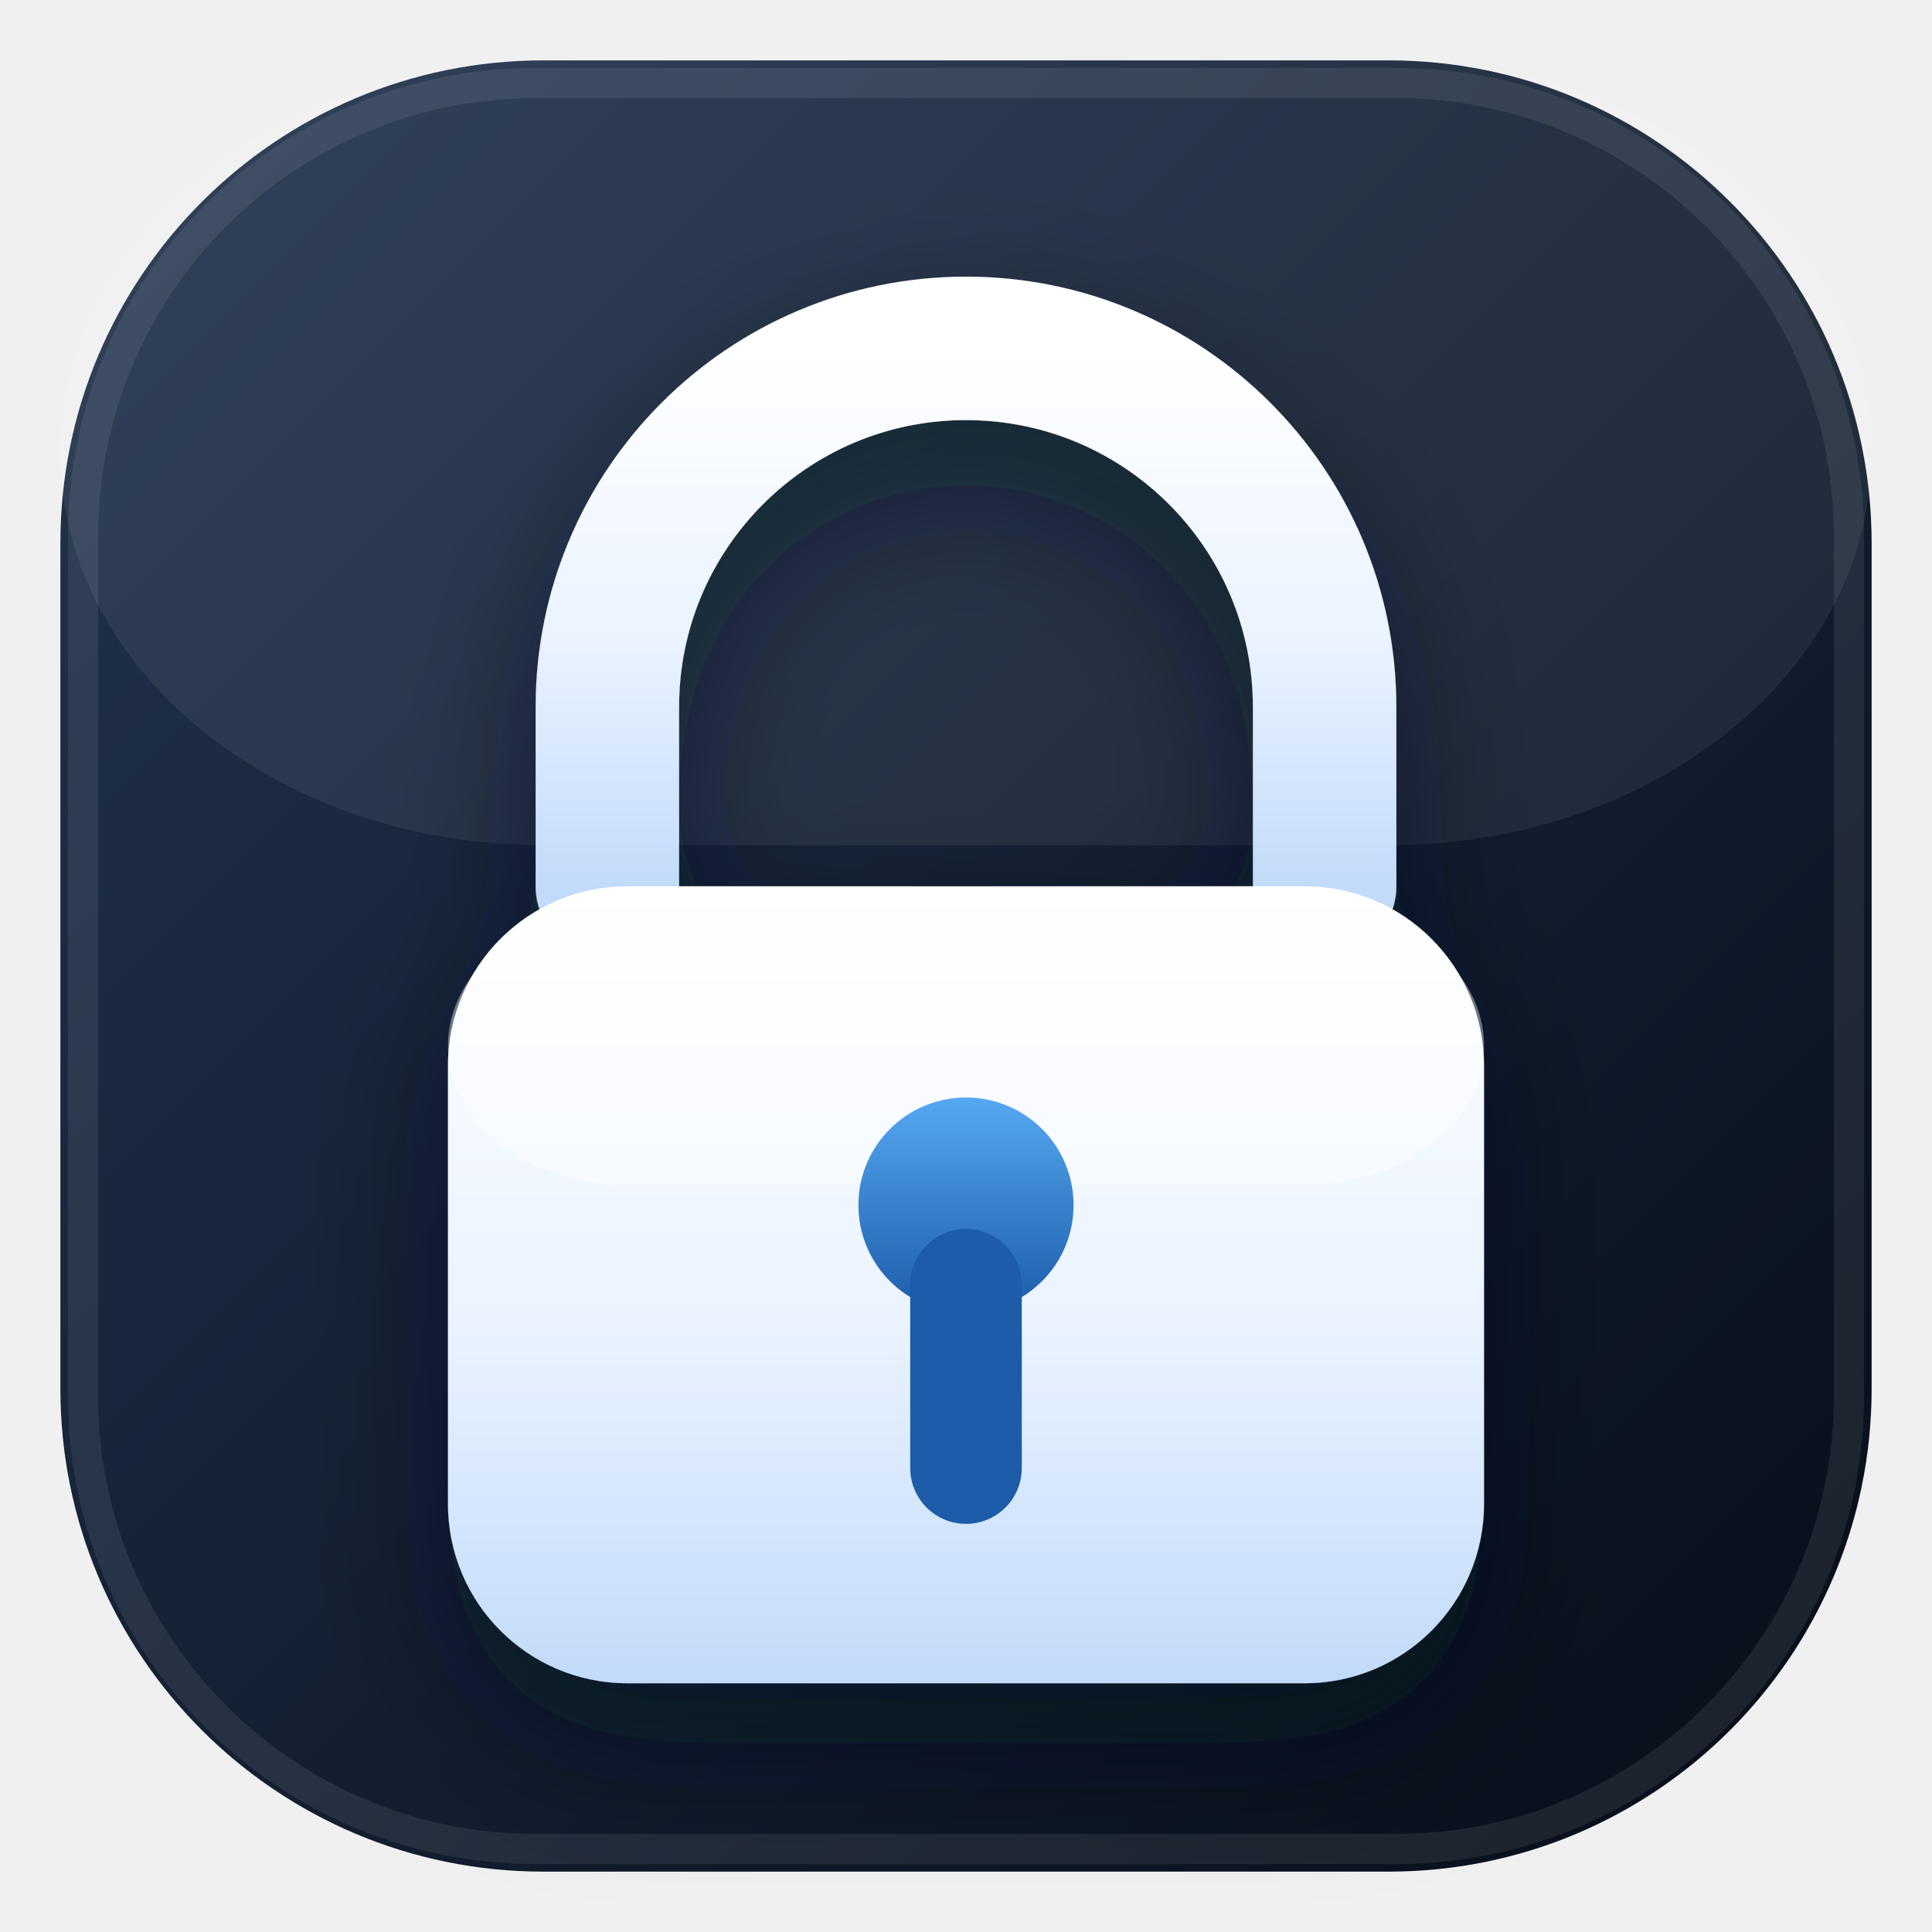
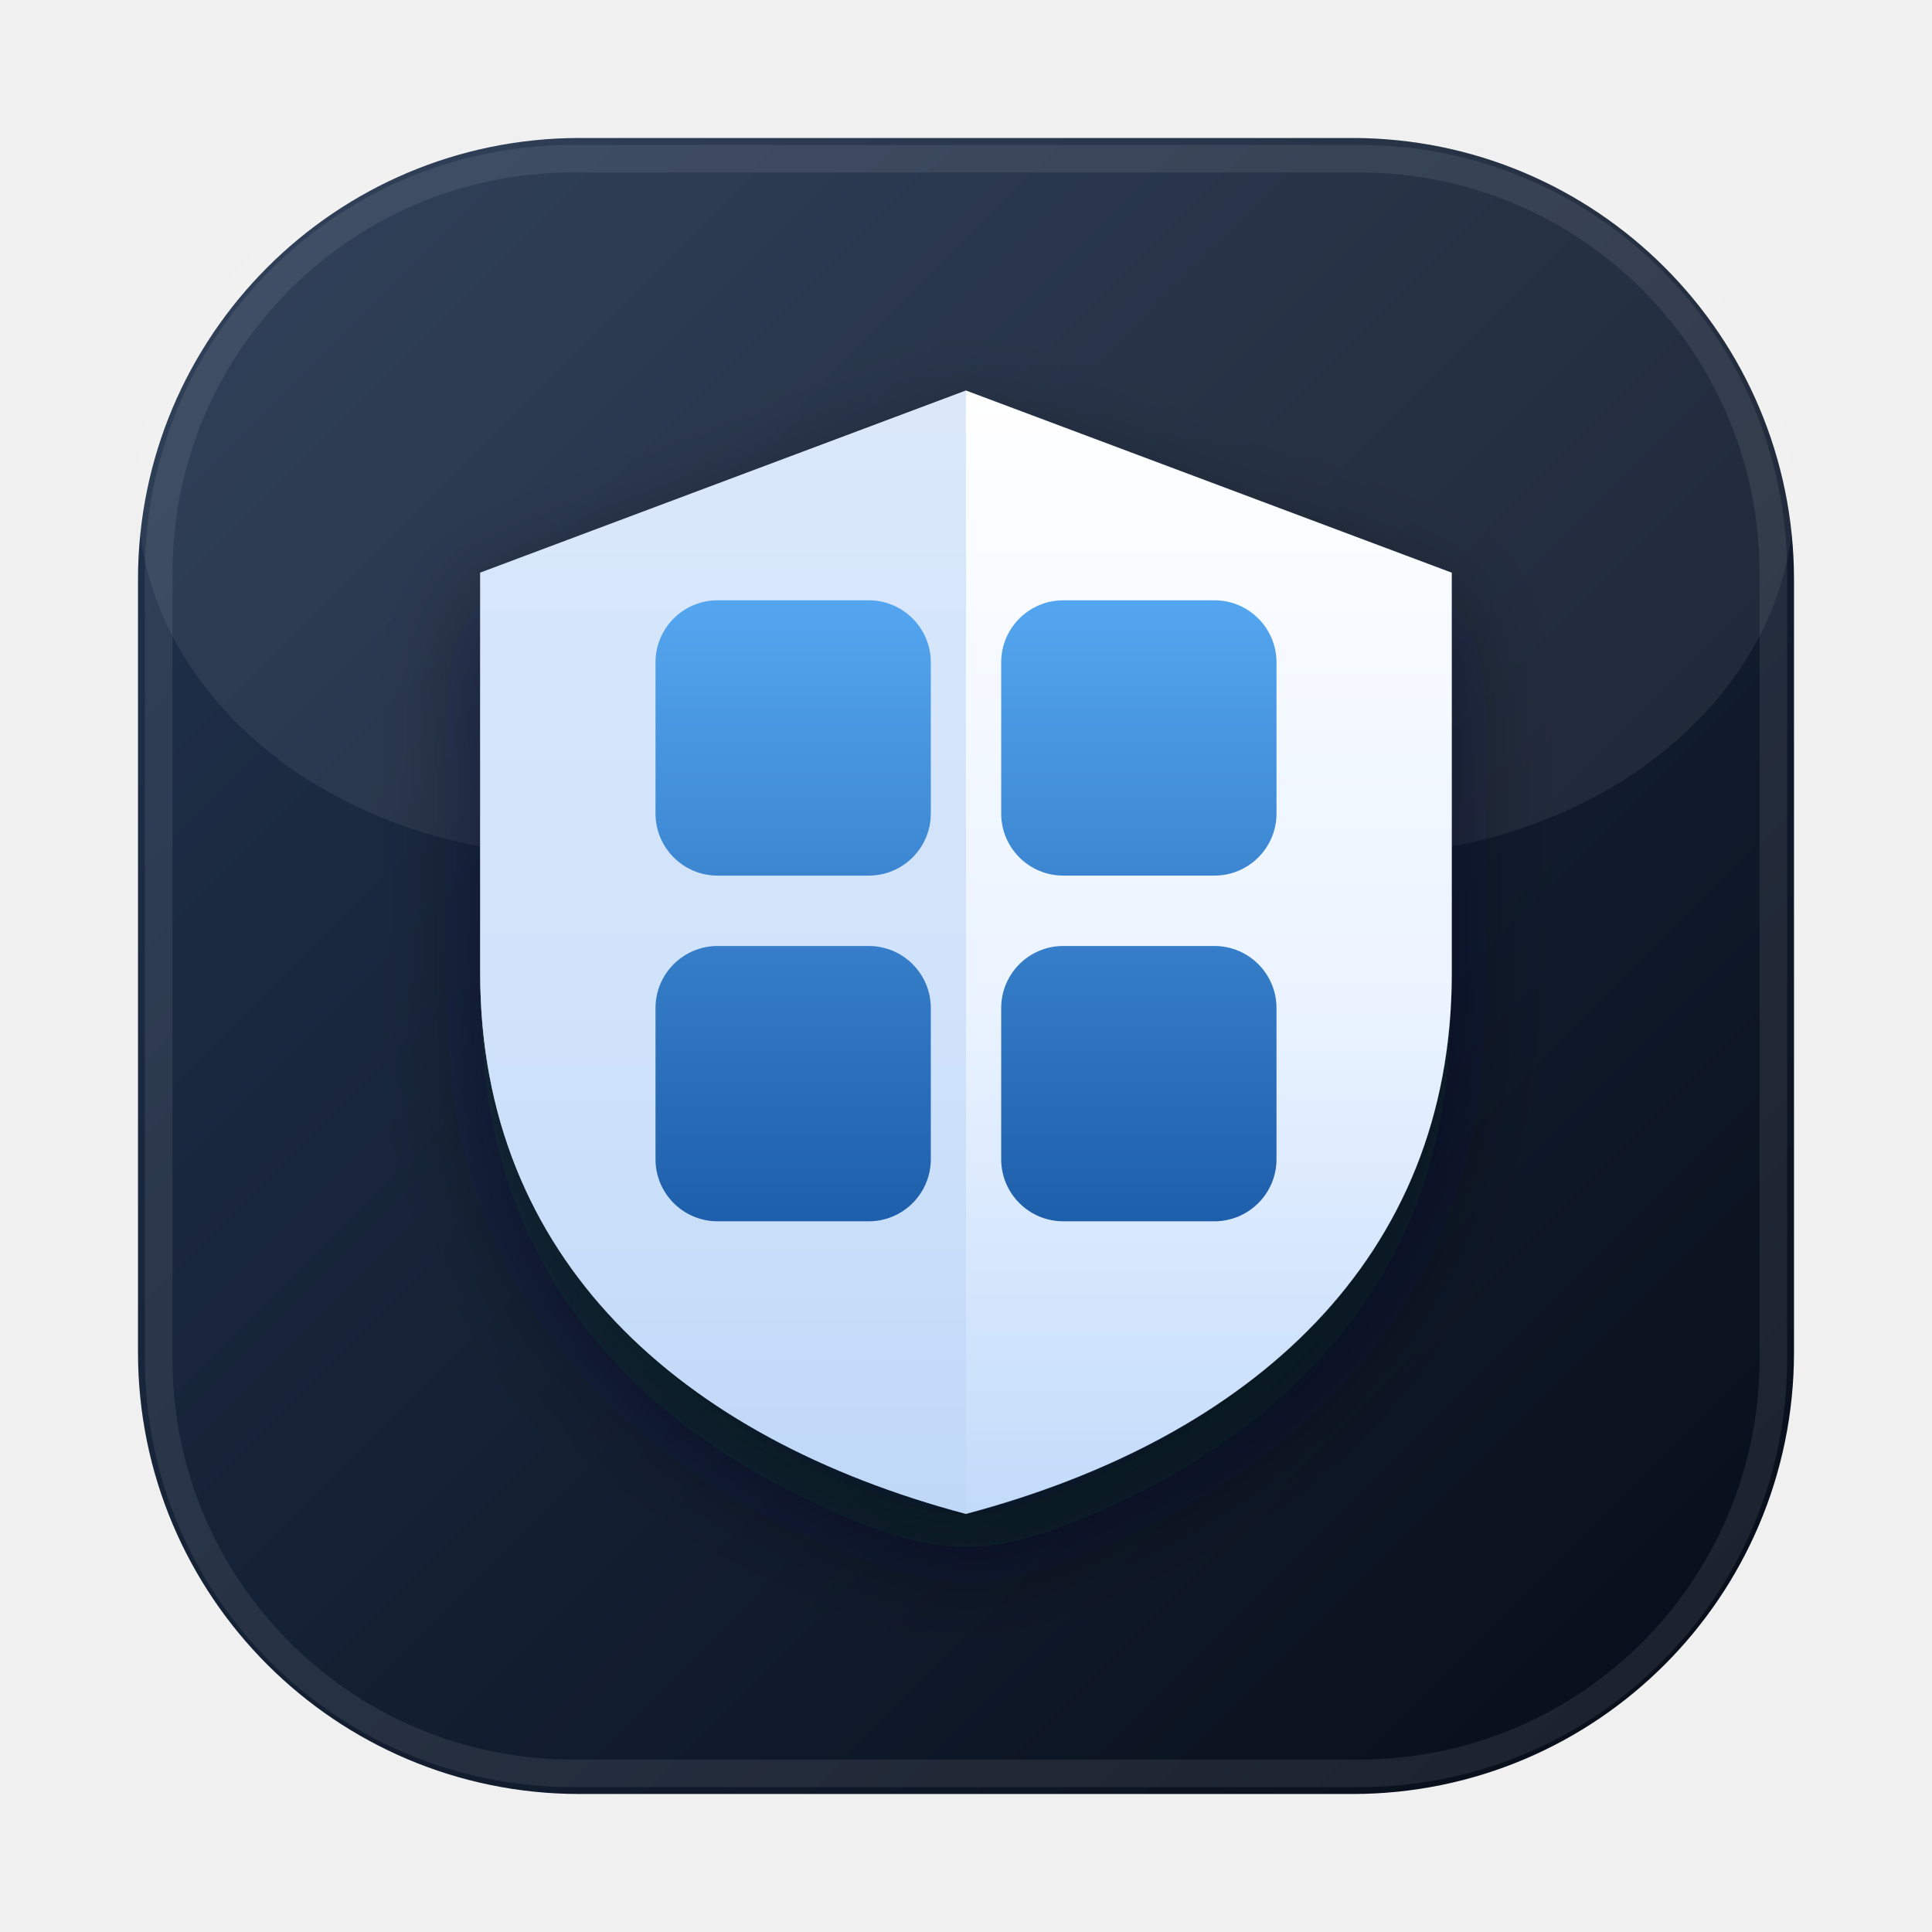
- <svg xmlns="http://www.w3.org/2000/svg" viewBox="0 0 64 64" role="img" aria-label="Vault extension">
+ <svg xmlns="http://www.w3.org/2000/svg" viewBox="-3 -3 70 70" role="img" aria-label="windows: Rounded">
  <defs>
    <linearGradient id="tile" x1="0" y1="0" x2="1" y2="1">
      <stop offset="0" stop-color="#22344f" />
      <stop offset="1" stop-color="#070d18" />
    </linearGradient>
    <linearGradient id="white" x1="0" y1="0" x2="0" y2="1">
      <stop offset="0" stop-color="#ffffff" />
      <stop offset=".55" stop-color="#eaf3ff" />
      <stop offset="1" stop-color="#c2dbfa" />
    </linearGradient>
    <linearGradient id="blue" x1="0" y1="0" x2="0" y2="1">
      <stop offset="0" stop-color="#56a8f2" />
      <stop offset="1" stop-color="#1c5ca8" />
    </linearGradient>
    <filter id="shadow" x="-45%" y="-45%" width="190%" height="190%">
      <feDropShadow dx="0" dy="1.5" stdDeviation="1.7" flood-color="#03101f" flood-opacity=".55" />
    </filter>
+     <linearGradient id="symbol-blue" gradientUnits="userSpaceOnUse" x1="0" y1="0" x2="0" y2="32">
+       <stop offset="0" stop-color="#56a8f2" />
+       <stop offset="1" stop-color="#1c5ca8" />
+     </linearGradient>
  </defs>
  <rect x="2" y="2" width="60" height="60" rx="16" fill="url(#tile)" />
  <rect x="2" y="2" width="60" height="26" rx="16" fill="#fff" opacity=".07" />
  <rect x="2.75" y="2.75" width="58.5" height="58.5" rx="15" fill="none" stroke="#fff" stroke-opacity=".08" />
-   <g transform="translate(32 32) scale(1.32) translate(-32 -32)">
+   <g id="vault-shield" transform="translate(32 31.5) scale(1.1) translate(-32 -31.5)">
    <g filter="url(#shadow)">
-       <path d="M23 30v-4.5a9 9 0 0 1 18 0V30" fill="none" stroke="url(#white)" stroke-width="3.6" stroke-linecap="round" />
-       <rect x="19" y="30" width="26" height="20" rx="4.5" fill="url(#white)" />
+       <path d="M32 13 16 19v13.2c0 9.4 6.6 15.3 16 17.8 9.4-2.5 16-8.4 16-17.8V19L32 13Z" fill="url(#white)" />
    </g>
-     <rect x="19" y="30.5" width="26" height="7" rx="4.5" fill="#fff" opacity=".4" />
-     <circle cx="32" cy="38" r="2.7" fill="url(#blue)" />
-     <path d="M32 40v4.6" stroke="#1c5ca8" stroke-width="2.8" stroke-linecap="round" />
+     <path d="M32 13 16 19v13.2c0 9.4 6.6 15.3 16 17.8V13Z" fill="#bcd6f6" opacity=".55" />
+   </g>
+   <g id="platform-symbol" transform="translate(20 18) scale(0.75)">
+     <g fill="url(#symbol-blue)">
+       <rect x="1" y="1" width="13.3" height="13.3" rx="3.0" />
+       <rect x="1" y="17.7" width="13.3" height="13.3" rx="3.0" />
+       <rect x="17.7" y="1" width="13.3" height="13.3" rx="3.0" />
+       <rect x="17.7" y="17.7" width="13.3" height="13.3" rx="3.0" />
+     </g>
  </g>
</svg>
